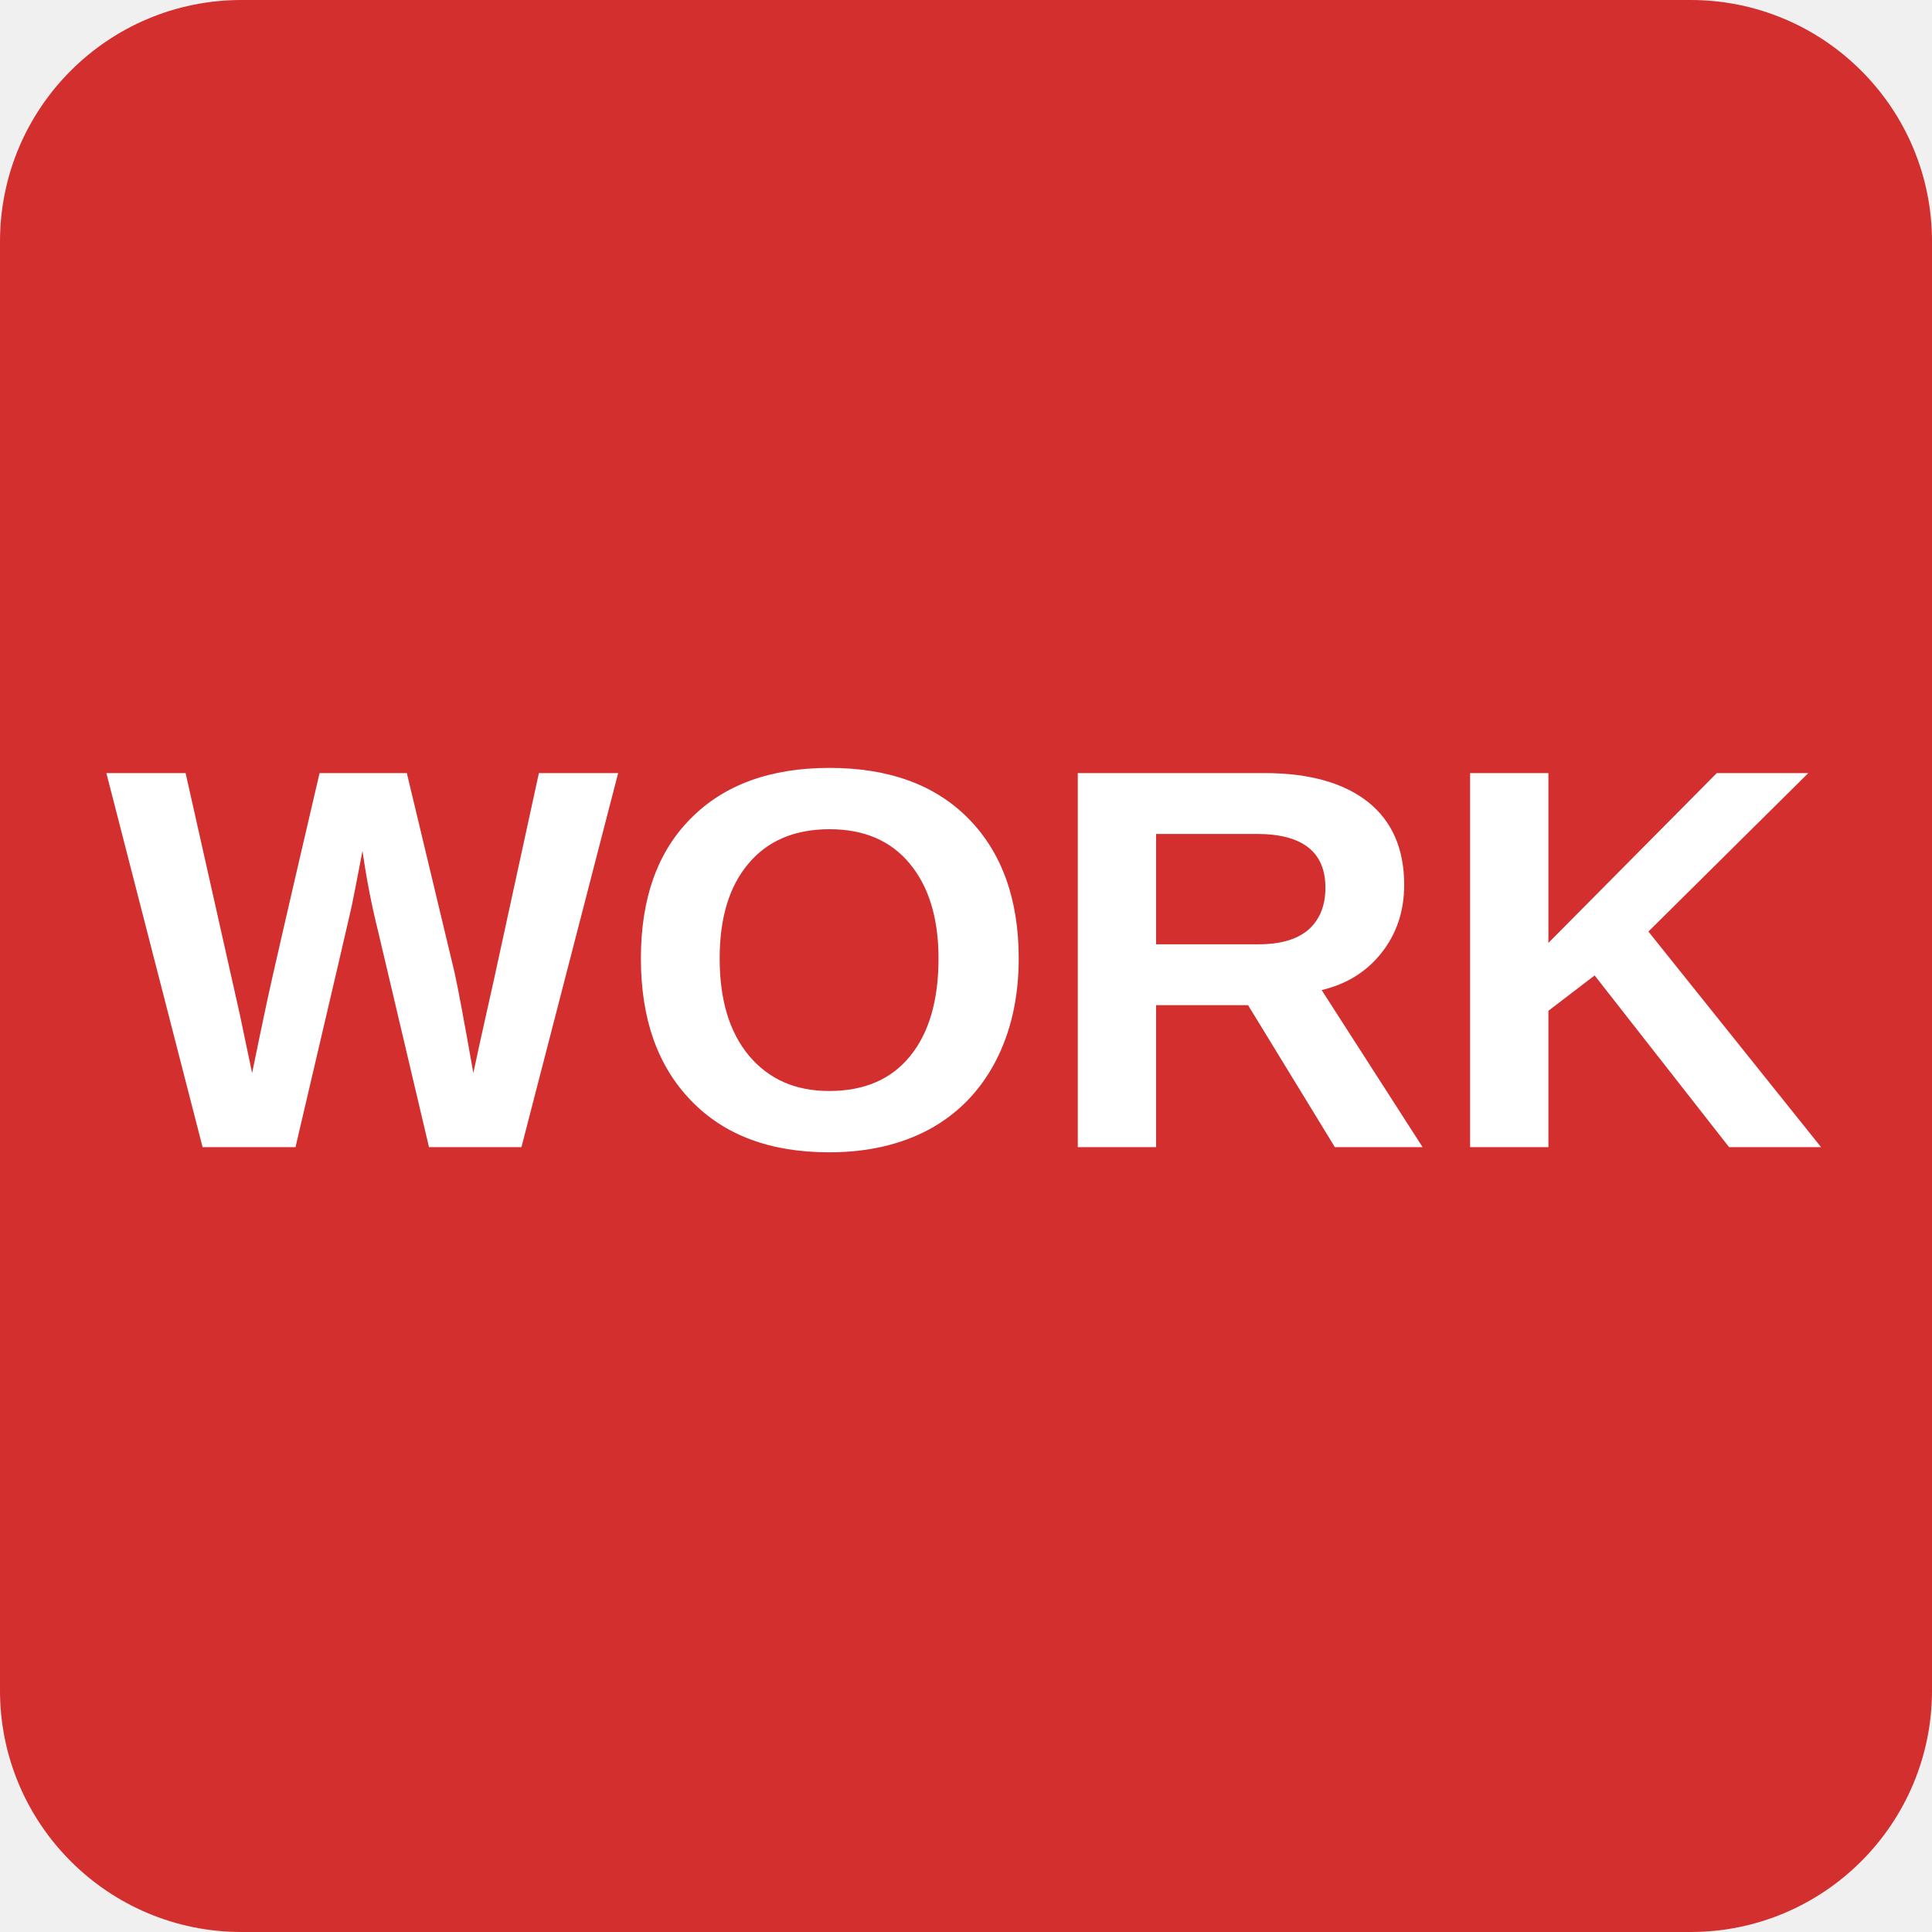
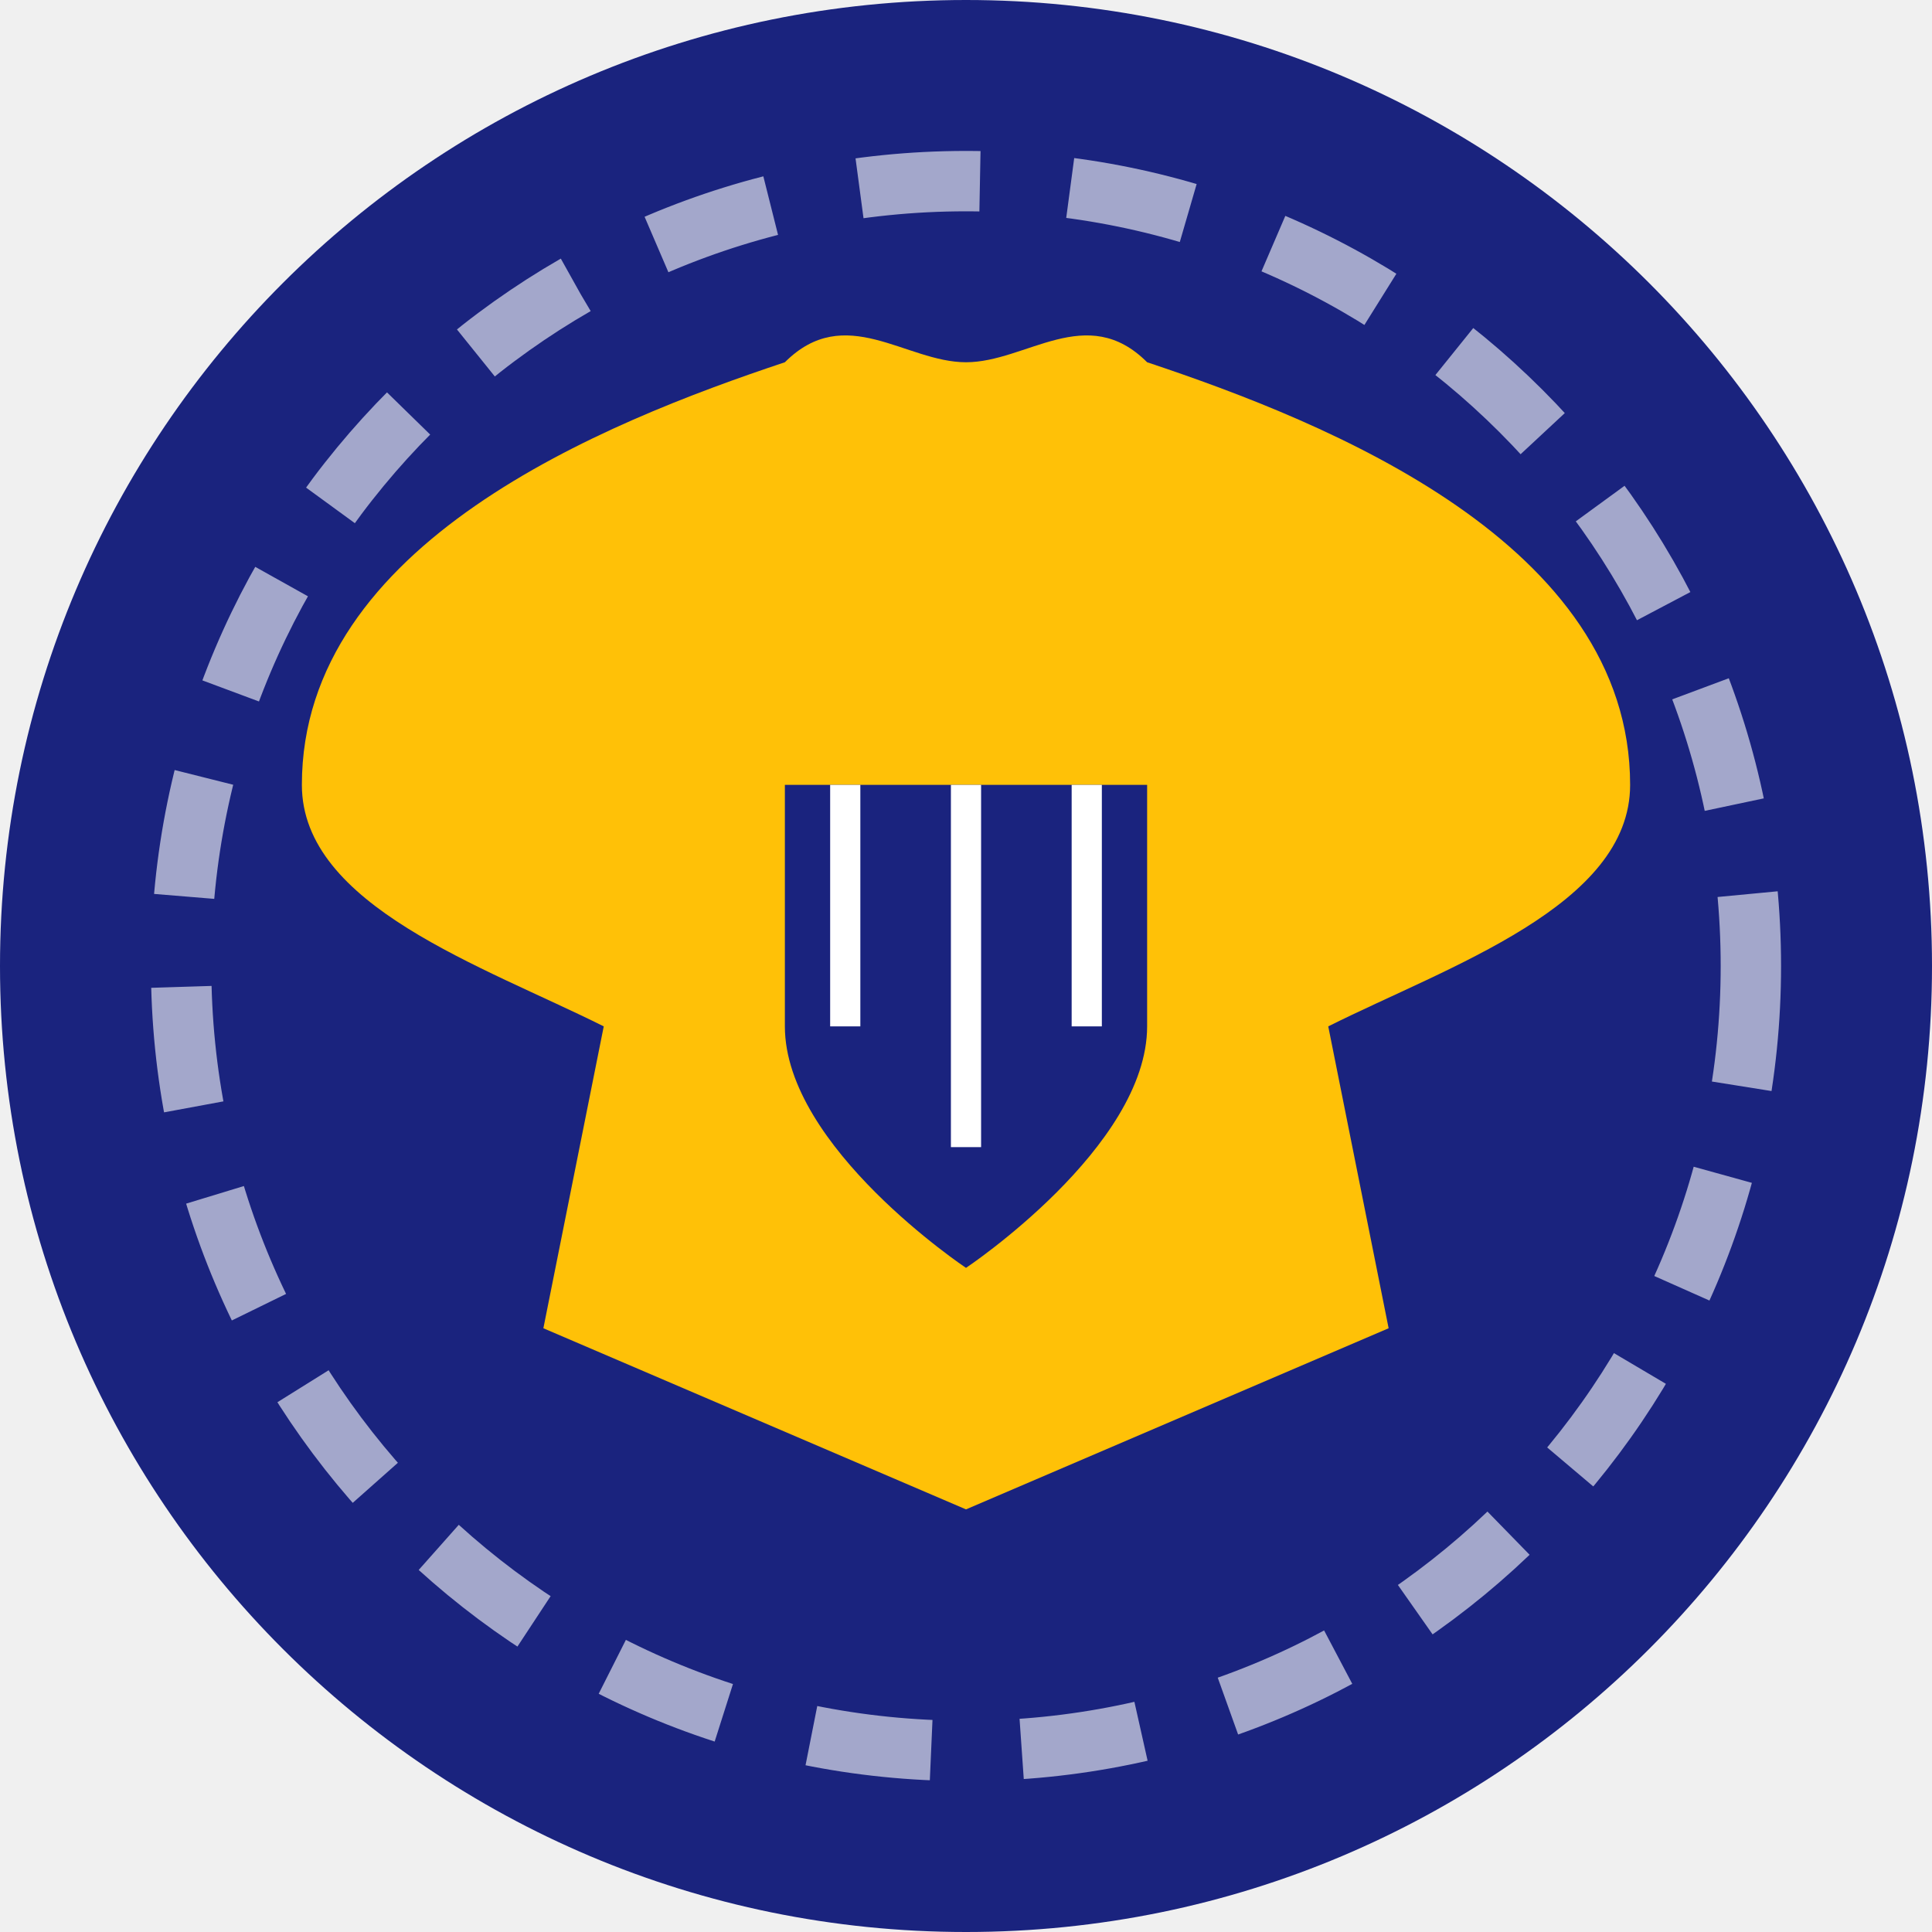
<svg xmlns="http://www.w3.org/2000/svg" viewBox="0 0 64 64">
-   <rect width="64" height="64" fill="#d32f2f" rx="8" />
-   <text x="32" y="38" font-family="Arial, sans-serif" font-weight="900" font-size="18" text-anchor="middle" fill="white">WORK</text>
+   <circle cx="32" cy="32" r="32" fill="#1a237e" />
+   <circle cx="32" cy="32" r="26" fill="none" stroke="#ffffff" stroke-width="2" stroke-dasharray="4, 3" opacity="0.6" />
+   <path d="M32 12C34 12 36 10 38 12C44 14 54 18 54 26C54 30 48 32 44 34L46 44L32 50L18 44L20 34C16 32 10 30 10 26C10 18 20 14 26 12C28 10 30 12 32 12Z" fill="#ffc107" />
+   <path d="M26 26H38V34C38 38 32 42 32 42C32 42 26 38 26 34V26Z" fill="#1a237e" />
+   <path d="M28 26V34M32 26V38M36 26V34" stroke="#ffffff" stroke-width="1" />
</svg>
